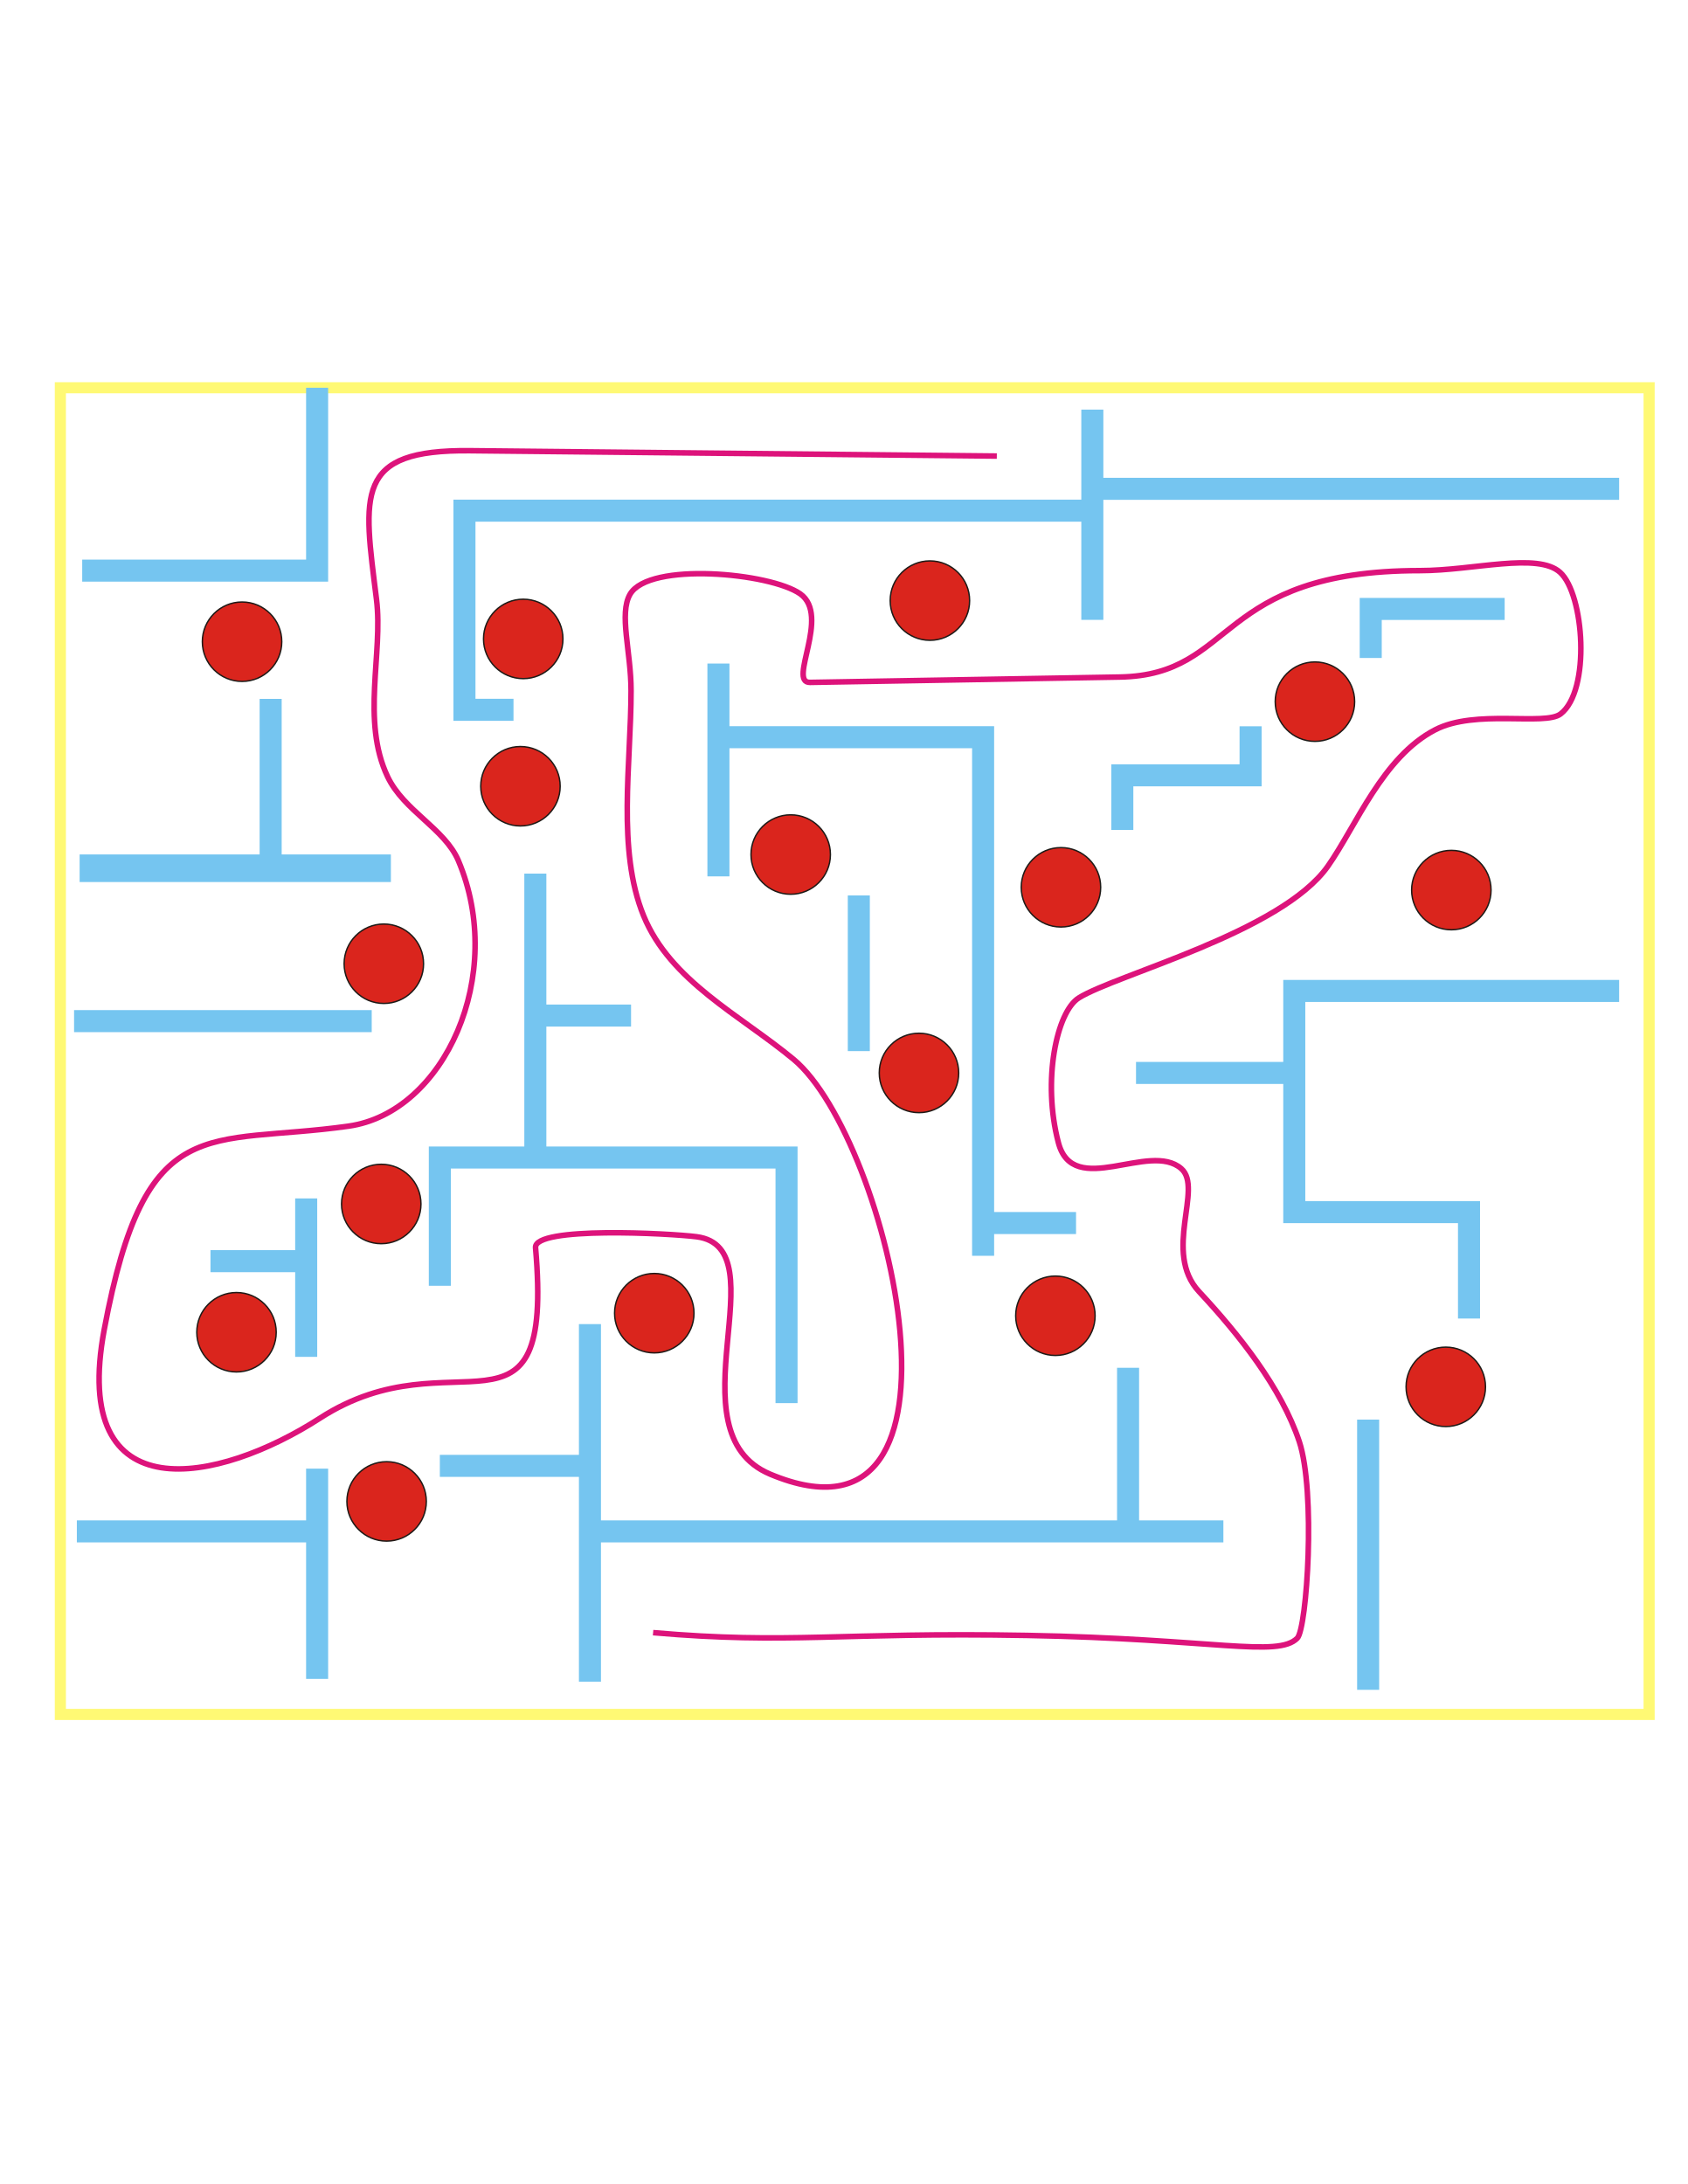
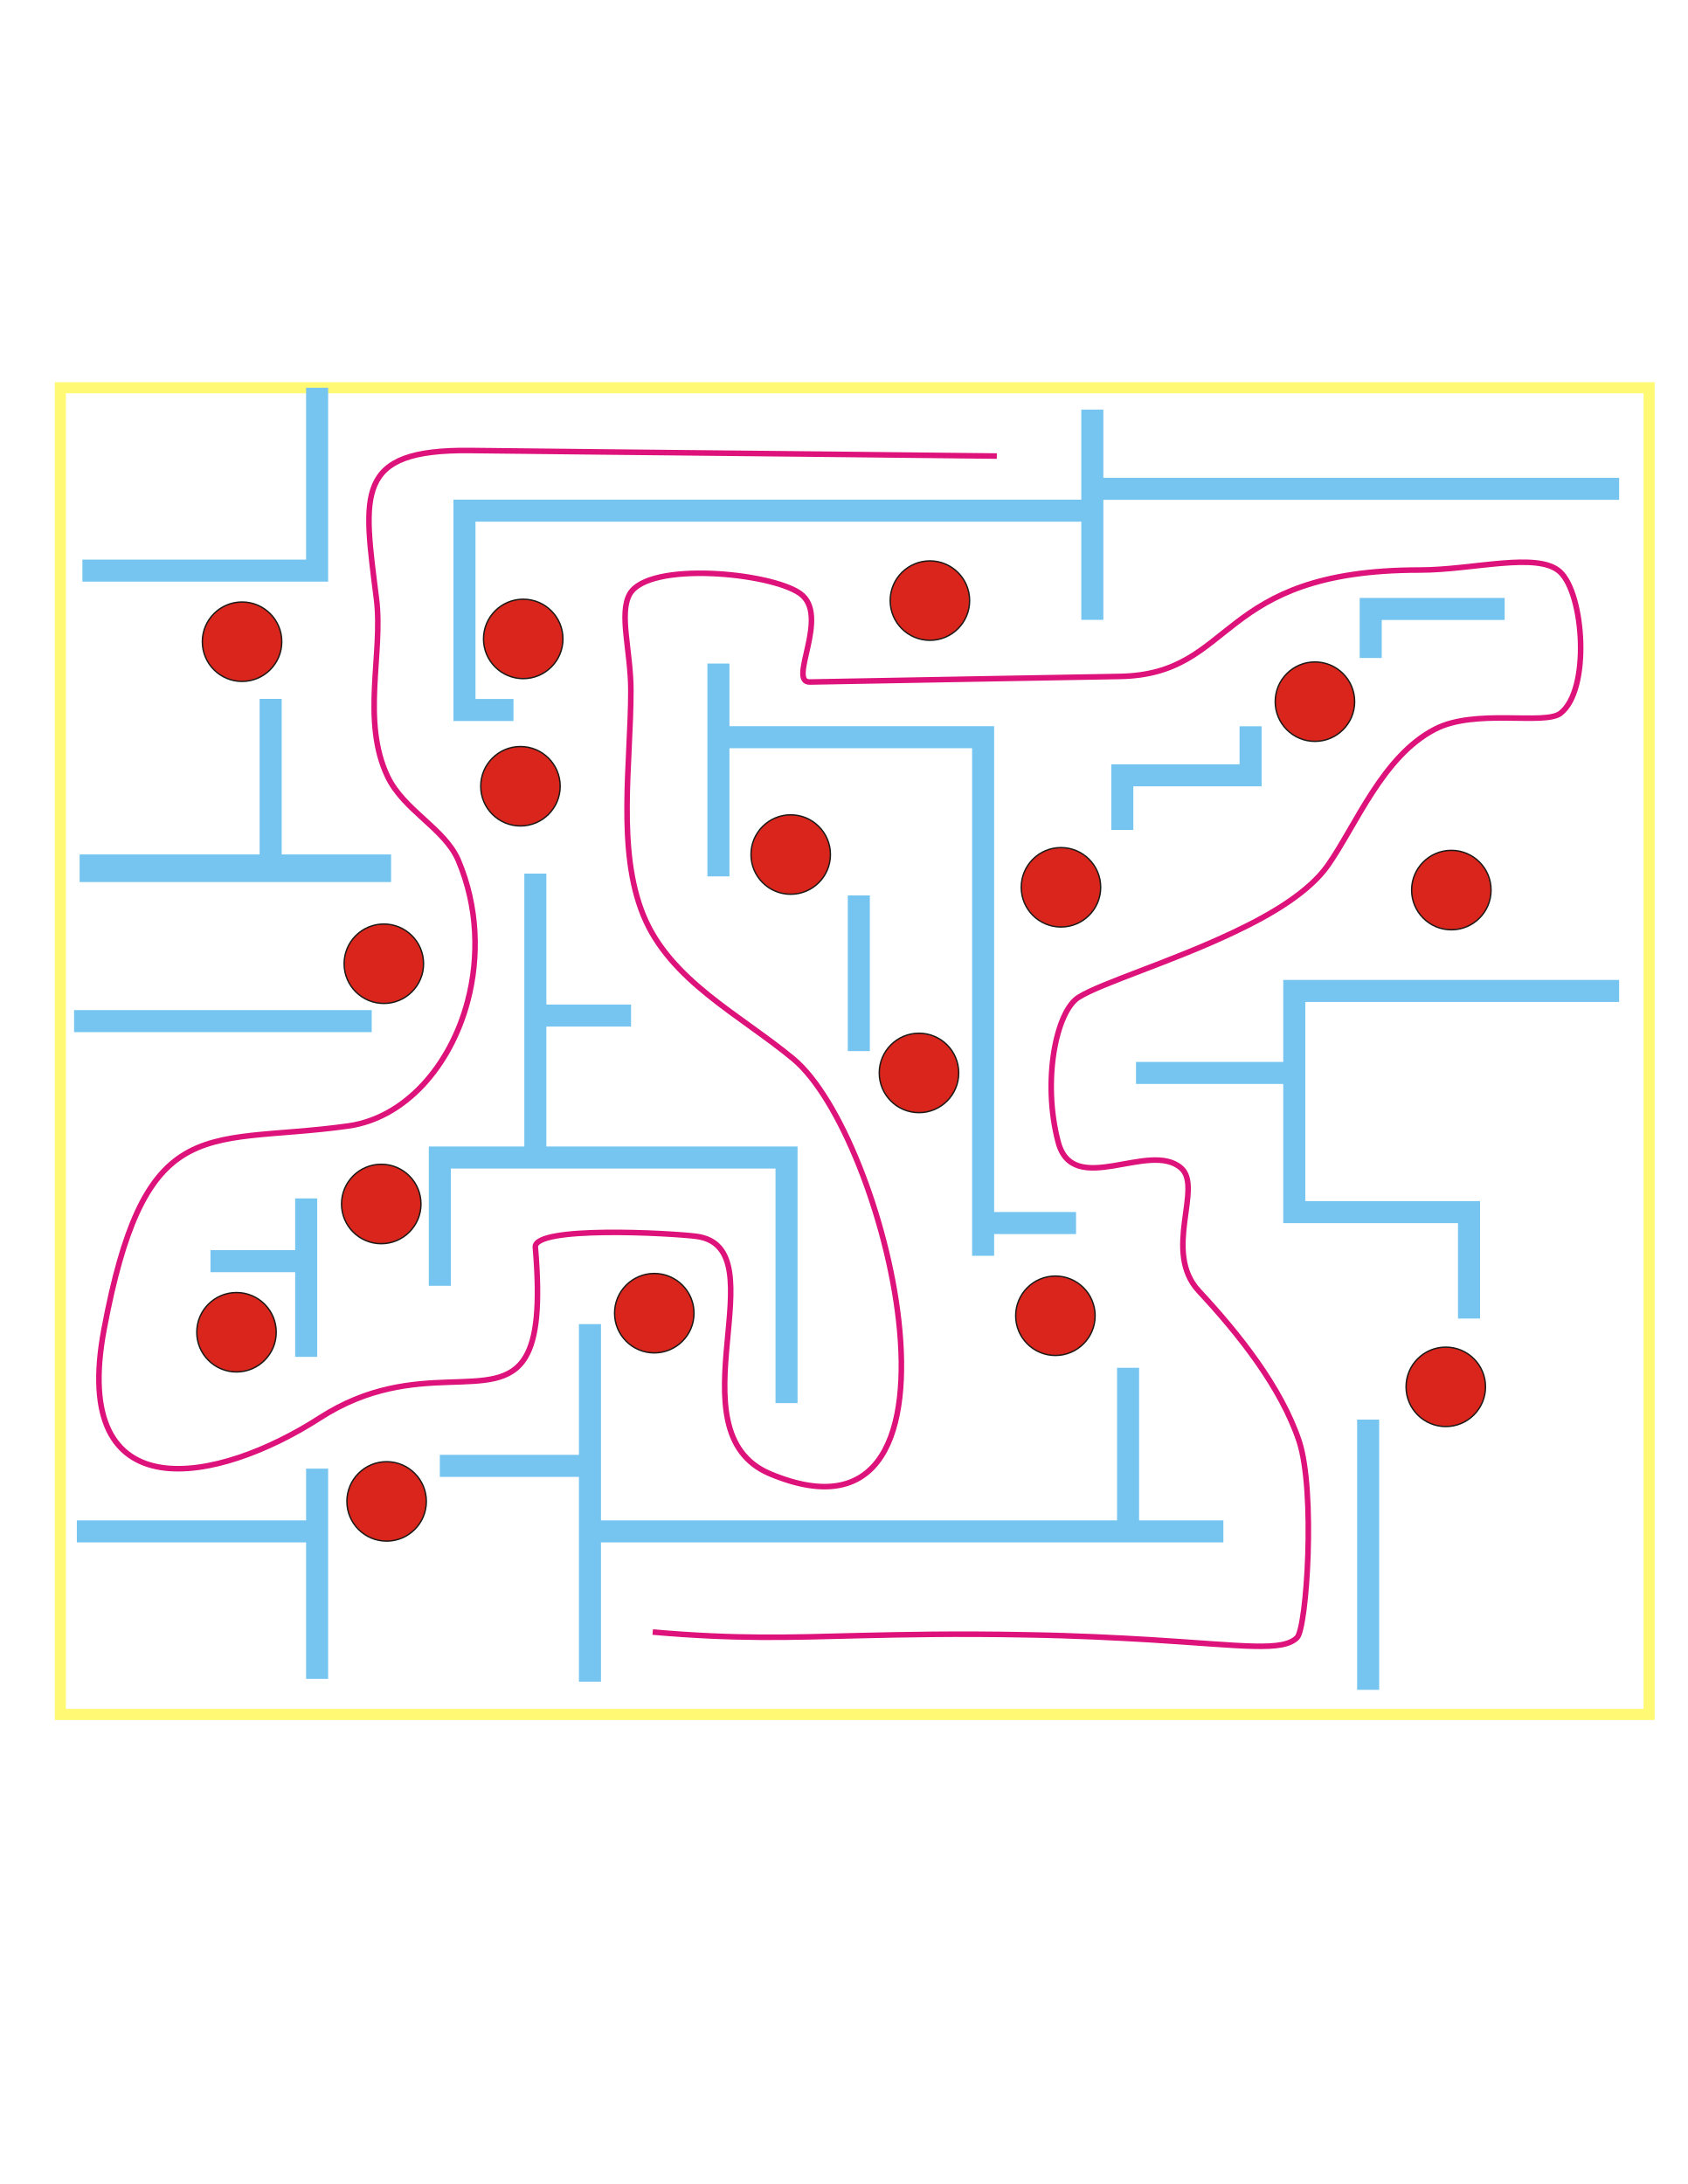
<svg xmlns="http://www.w3.org/2000/svg" xml:space="preserve" width="8.5in" height="11in" style="shape-rendering:geometricPrecision; text-rendering:geometricPrecision; image-rendering:optimizeQuality; fill-rule:evenodd; clip-rule:evenodd" viewBox="0 0 8.5 11">
  <defs>
    <style type="text/css">
   
    .str2 {stroke:#1F1A17;stroke-width:0.007}
    .str0 {stroke:#DD137B;stroke-width:0.028}
    .str1 {stroke:#FFF974;stroke-width:0.056}
    .str3 {stroke:#75C5F0;stroke-width:0.111}
    .str4 {stroke:#75C5F0;stroke-width:0.139}
    .fil0 {fill:none}
    .fil1 {fill:#DA251D}
   
  </style>
-     <clipPath id="id0">
-       <rect x="0.191" y="1.895" width="8.177" height="6.76" />
-     </clipPath>
  </defs>
  <g id="Layer_x0020_1">
-     <path class="fil0 str0" d="M5.02 2.297l-2.653 -0.027c-0.585,-0.006 -0.537,0.218 -0.471,0.749 0.034,0.272 -0.078,0.611 0.056,0.893 0.082,0.172 0.287,0.261 0.356,0.422 0.244,0.576 -0.07,1.27 -0.553,1.338 -0.714,0.101 -1.021,-0.092 -1.23,1.024 -0.175,0.932 0.578,0.775 1.086,0.447 0.677,-0.438 1.179,0.216 1.086,-0.859 -0.009,-0.109 0.679,-0.072 0.811,-0.055 0.427,0.056 -0.138,0.982 0.371,1.196 1.102,0.462 0.601,-1.688 0.117,-2.09 -0.269,-0.223 -0.62,-0.393 -0.755,-0.723 -0.135,-0.33 -0.063,-0.766 -0.063,-1.133 0,-0.198 -0.062,-0.387 -0.005,-0.486 0.096,-0.165 0.706,-0.108 0.857,-0.002 0.155,0.11 -0.065,0.448 0.049,0.446l1.56 -0.027c0.592,-0.01 0.476,-0.536 1.512,-0.536 0.269,0 0.593,-0.094 0.706,0.009 0.121,0.11 0.155,0.596 0.002,0.713 -0.08,0.061 -0.429,-0.026 -0.632,0.08 -0.264,0.137 -0.396,0.482 -0.54,0.687 -0.235,0.333 -1.065,0.545 -1.254,0.663 -0.112,0.07 -0.185,0.418 -0.103,0.729 0.075,0.285 0.459,-0.009 0.619,0.131 0.112,0.098 -0.095,0.42 0.089,0.619 0.203,0.218 0.414,0.484 0.505,0.755 0.084,0.253 0.039,0.942 -0.01,0.991 -0.098,0.099 -0.422,0.003 -1.361,-0.014 -0.946,-0.017 -1.193,0.046 -1.883,-0.014" />
+     <path class="fil0 str0" d="M5.02 2.297l-0.931 -0.01 -1.082 -0.011 -0.64 -0.007c-0.585,-0.006 -0.537,0.218 -0.471,0.749 0.034,0.272 -0.078,0.611 0.056,0.893 0.082,0.172 0.287,0.261 0.356,0.422 0.099,0.234 0.106,0.487 0.047,0.71 -0.086,0.326 -0.314,0.587 -0.6,0.628 -0.379,0.053 -0.644,0.024 -0.84,0.152 -0.173,0.113 -0.293,0.349 -0.391,0.872 -0.175,0.932 0.578,0.775 1.086,0.447 0.492,-0.318 0.891,-0.06 1.037,-0.308 0.055,-0.093 0.074,-0.258 0.049,-0.552 -0.009,-0.109 0.679,-0.072 0.811,-0.055 0.427,0.056 -0.138,0.982 0.371,1.196 0.568,0.238 0.71,-0.218 0.648,-0.771 -0.058,-0.519 -0.297,-1.124 -0.531,-1.319 -0.269,-0.223 -0.62,-0.393 -0.755,-0.723 -0.135,-0.33 -0.063,-0.766 -0.063,-1.133 0,-0.198 -0.062,-0.387 -0.005,-0.486 0.096,-0.165 0.706,-0.108 0.857,-0.002 0.155,0.11 -0.065,0.448 0.049,0.446l0.827 -0.015 0.733 -0.013c0.592,-0.01 0.476,-0.536 1.512,-0.536 0.269,0 0.593,-0.094 0.706,0.009 0.121,0.11 0.155,0.596 0.002,0.713 -0.08,0.061 -0.429,-0.026 -0.632,0.08 -0.264,0.137 -0.396,0.482 -0.54,0.687 -0.092,0.13 -0.274,0.242 -0.474,0.336 -0.311,0.148 -0.665,0.255 -0.78,0.327 -0.112,0.07 -0.185,0.418 -0.103,0.729 0.075,0.285 0.459,-0.009 0.619,0.131 0.112,0.098 -0.095,0.42 0.089,0.619 0.203,0.218 0.414,0.484 0.505,0.755 0.084,0.253 0.039,0.942 -0.01,0.991 -0.072,0.072 -0.266,0.04 -0.736,0.011 -0.17,-0.01 -0.376,-0.021 -0.625,-0.025 -0.362,-0.007 -0.622,-0.001 -0.844,0.004 -0.357,0.009 -0.614,0.019 -1.04,-0.018" />
    <rect class="fil0 str1" x="0.304" y="1.953" width="8.001" height="6.682" />
    <circle class="fil1 str2" cx="1.219" cy="3.232" r="0.2" />
    <circle class="fil1 str2" cx="2.635" cy="3.218" r="0.2" />
    <circle class="fil1 str2" cx="2.621" cy="3.96" r="0.2" />
    <circle class="fil1 str2" cx="1.933" cy="4.854" r="0.2" />
    <circle class="fil1 str2" cx="1.92" cy="6.064" r="0.2" />
    <circle class="fil1 str2" cx="1.191" cy="6.71" r="0.2" />
    <circle class="fil1 str2" cx="1.947" cy="7.562" r="0.2" />
    <circle class="fil1 str2" cx="3.295" cy="6.614" r="0.2" />
    <circle class="fil1 str2" cx="3.982" cy="4.304" r="0.2" />
    <circle class="fil1 str2" cx="4.683" cy="3.025" r="0.2" />
    <circle class="fil1 str2" cx="4.628" cy="5.404" r="0.2" />
    <circle class="fil1 str2" cx="5.343" cy="4.469" r="0.2" />
    <circle class="fil1 str2" cx="5.315" cy="6.627" r="0.2" />
    <circle class="fil1 str2" cx="7.309" cy="4.483" r="0.2" />
    <circle class="fil1 str2" cx="6.622" cy="3.534" r="0.2" />
    <circle class="fil1 str2" cx="7.281" cy="6.985" r="0.2" />
-     <polyline class="fil0 str3" points="1.597,1.953 1.597,2.874 0.414,2.874 0.428,2.874 " />
-     <polyline class="fil0 str4" points="0.401,4.373 1.899,4.373 1.899,4.414 " />
-     <polyline class="fil0 str3" points="1.363,3.52 1.363,4.386 1.363,4.359 " />
+     <path class="fil0 str3" d="M1.597 1.953l0 0.921 -1.182 0 0.014 0m1.169 -0.921z" />
+     <path class="fil0 str4" d="M0.401 4.373l1.499 0 0 0.041m-1.499 -0.041z" />
+     <path class="fil0 str3" d="M1.363 3.52l0 0.866 0 -0.028m0 -0.839z" />
    <line class="fil0 str3" x1="0.373" y1="5.143" x2="1.872" y2="5.143" />
    <line class="fil0 str3" x1="5.501" y1="2.063" x2="5.501" y2="3.122" />
-     <polyline class="fil0 str3" points="5.487,2.572 2.339,2.572 2.339,3.575 2.586,3.575 " />
+     <path class="fil0 str3" d="M5.487 2.572l-3.148 0 0 1.004 0.247 0m2.901 -1.004z" />
    <line class="fil0 str3" x1="1.542" y1="6.036" x2="1.542" y2="6.834" />
    <line class="fil0 str3" x1="1.06" y1="6.352" x2="1.528" y2="6.352" />
-     <polyline class="fil0 str3" points="2.215,6.476 2.215,5.83 3.961,5.83 3.961,7.067 " />
+     <path class="fil0 str3" d="M2.215 6.476l0 -0.646 1.746 0 0 1.237m-1.746 -0.591z" />
    <line class="fil0 str3" x1="2.696" y1="4.4" x2="2.696" y2="5.844" />
    <line class="fil0 str3" x1="3.178" y1="5.115" x2="2.655" y2="5.115" />
    <line class="fil0 str3" x1="0.387" y1="7.713" x2="1.583" y2="7.713" />
    <line class="fil0 str3" x1="1.597" y1="7.397" x2="1.597" y2="8.456" />
    <line class="fil0 str3" x1="2.215" y1="7.383" x2="2.971" y2="7.383" />
    <line class="fil0 str3" x1="2.971" y1="6.669" x2="2.971" y2="8.47" />
    <line class="fil0 str3" x1="2.93" y1="7.713" x2="6.161" y2="7.713" />
    <line class="fil0 str3" x1="5.681" y1="6.889" x2="5.681" y2="7.713" />
    <line class="fil0 str3" x1="4.325" y1="4.51" x2="4.325" y2="5.294" />
    <line class="fil0 str3" x1="3.618" y1="3.342" x2="3.618" y2="4.414" />
-     <polyline class="fil0 str3" points="3.631,3.713 4.951,3.713 4.951,6.325 " />
+     <path class="fil0 str3" d="M3.631 3.713l1.32 0 0 2.612m-1.32 -2.612z" />
    <line class="fil0 str3" x1="5.419" y1="6.16" x2="4.924" y2="6.16" />
    <line class="fil0 str3" x1="5.721" y1="5.404" x2="6.505" y2="5.404" />
-     <polyline class="fil0 str3" points="7.398,6.641 7.398,6.105 6.518,6.105 6.518,4.991 8.154,4.991 " />
-     <polyline class="fil0 str3" points="5.652,4.18 5.652,3.905 6.298,3.905 6.298,3.658 " />
-     <polyline class="fil0 str3" points="6.903,3.314 6.903,3.067 7.522,3.067 7.522,3.094 " />
+     <path class="fil0 str3" d="M7.398 6.641l0 -0.536 -0.88 0 0 -1.114 1.636 0m-0.756 1.65z" />
+     <path class="fil0 str3" d="M5.652 4.18l0 -0.275 0.646 0 0 -0.247m-0.646 0.522z" />
+     <path class="fil0 str3" d="M6.903 3.314l0 -0.247 0.619 0 0 0.027m-0.619 0.22z" />
    <line class="fil0 str3" x1="8.154" y1="2.462" x2="5.501" y2="2.462" />
    <line class="fil0 str3" x1="6.89" y1="7.15" x2="6.89" y2="8.511" />
  </g>
</svg>
